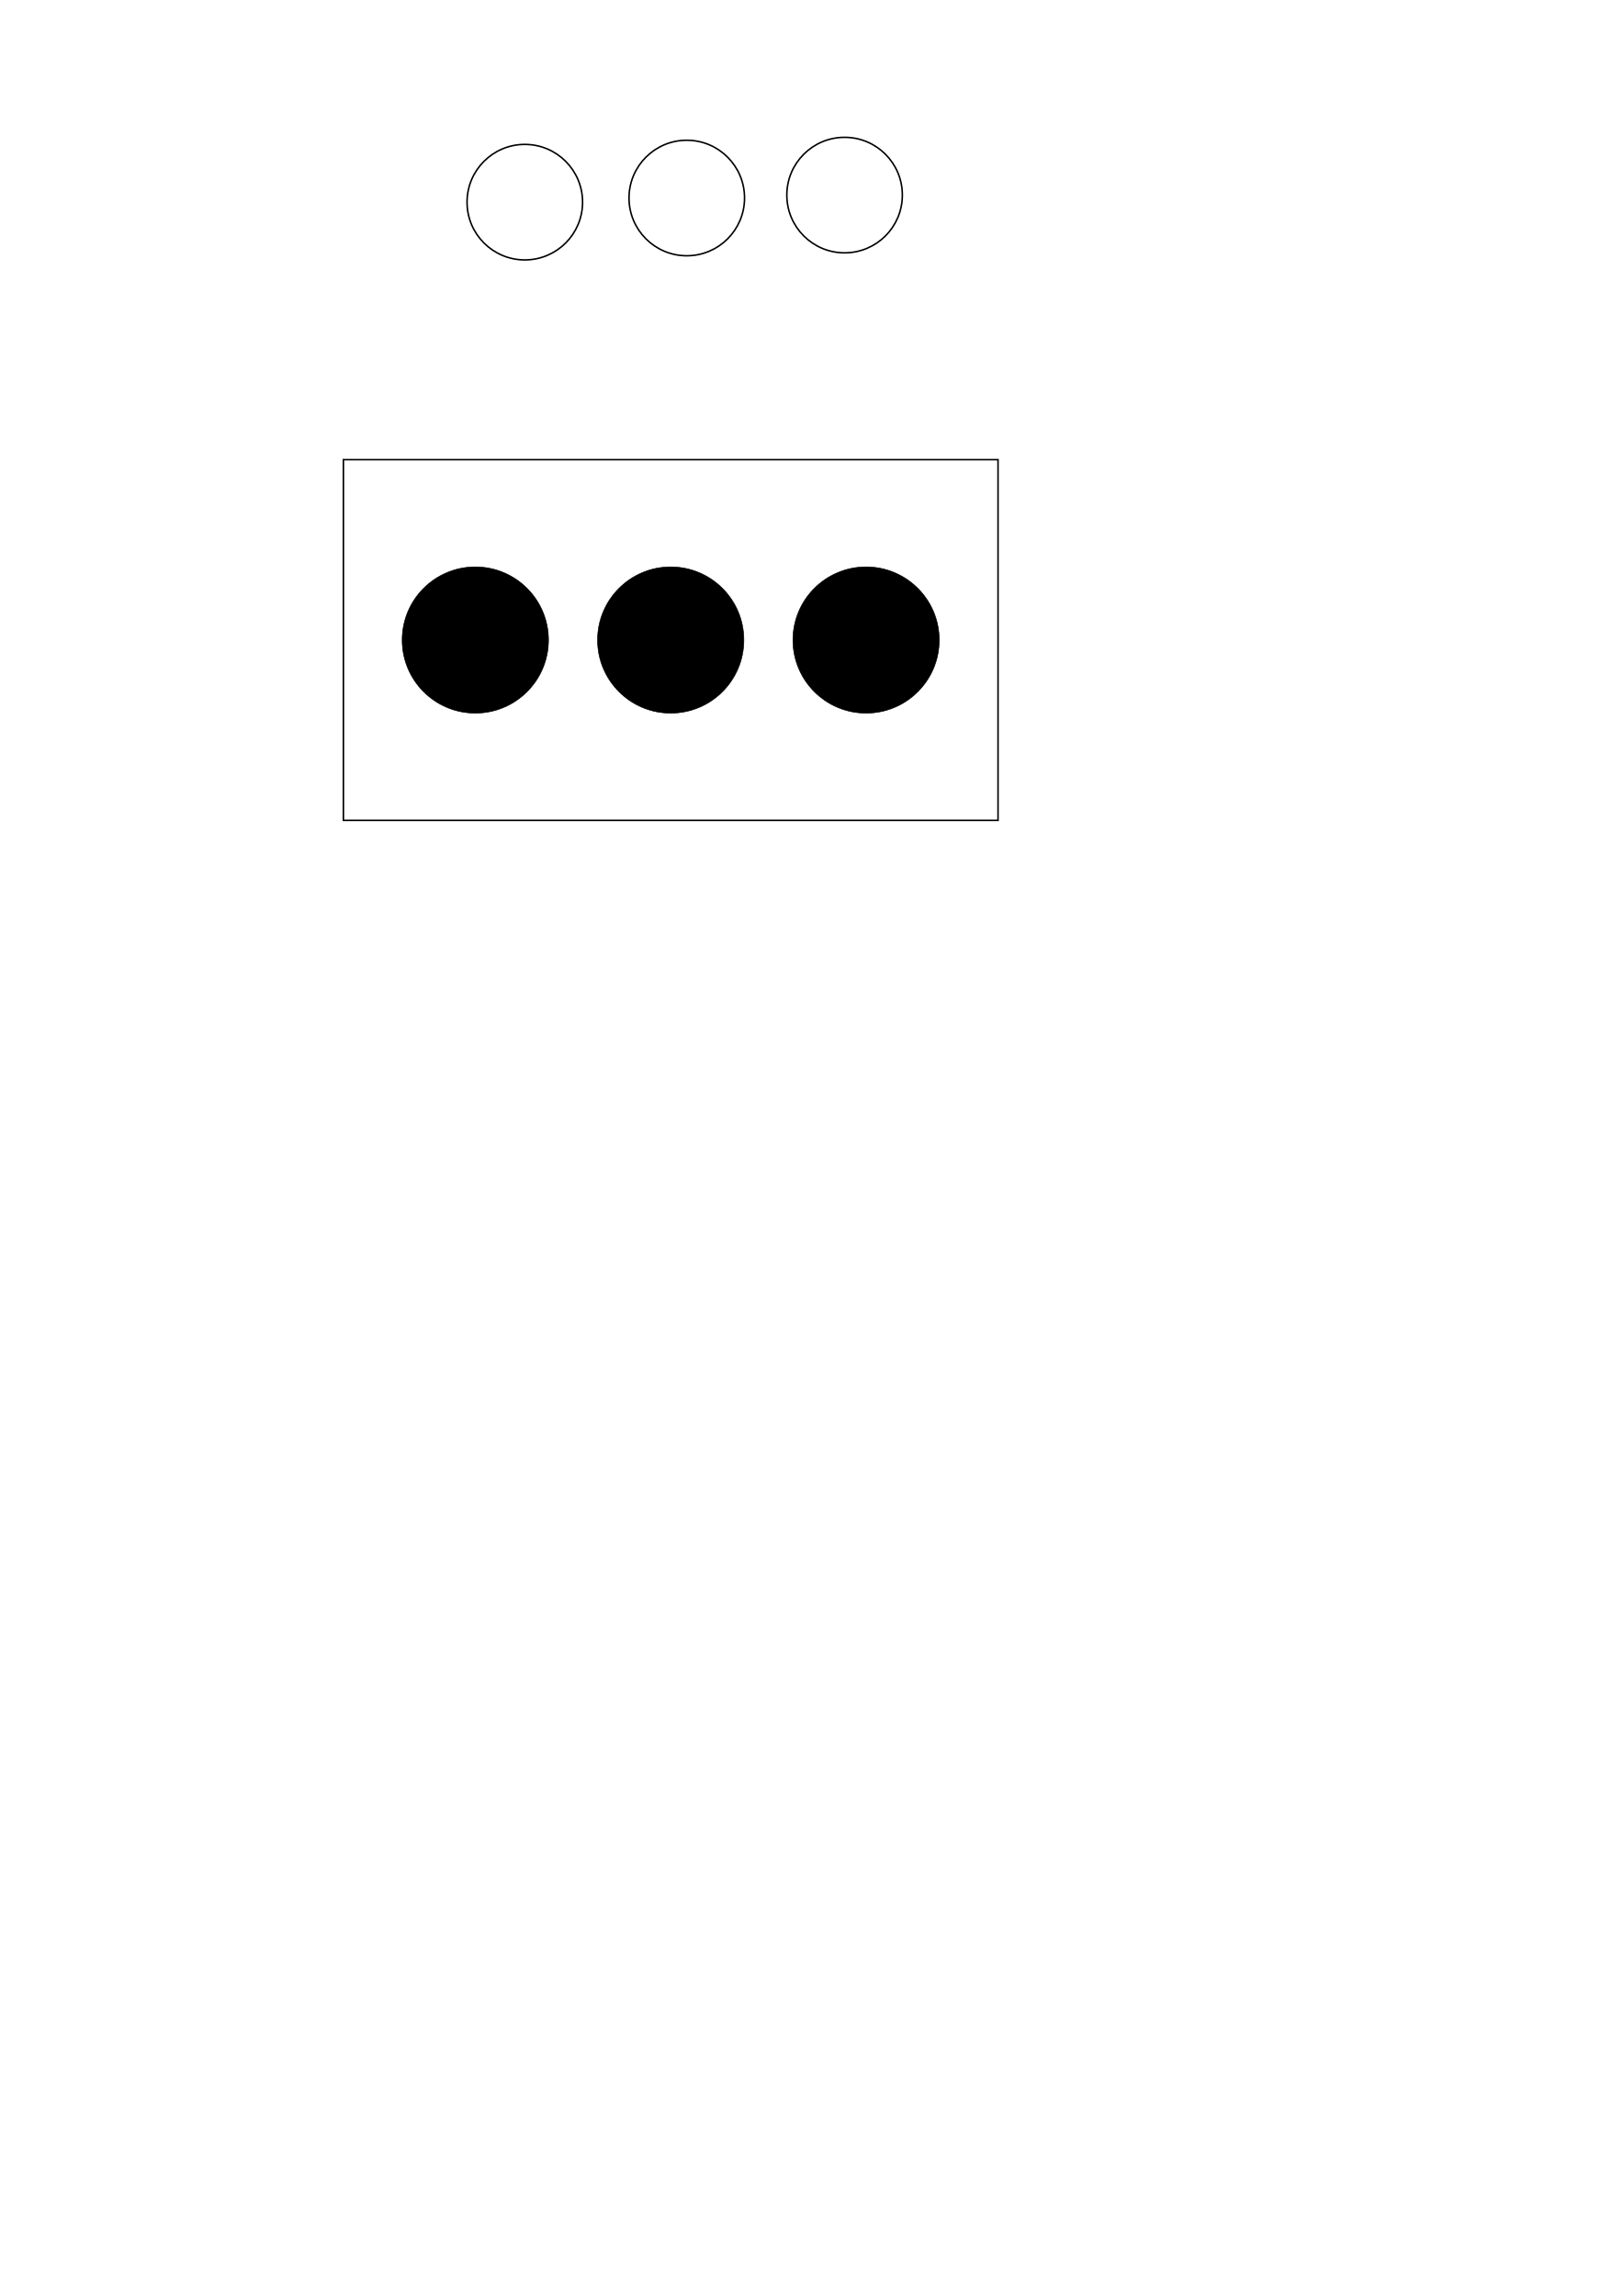
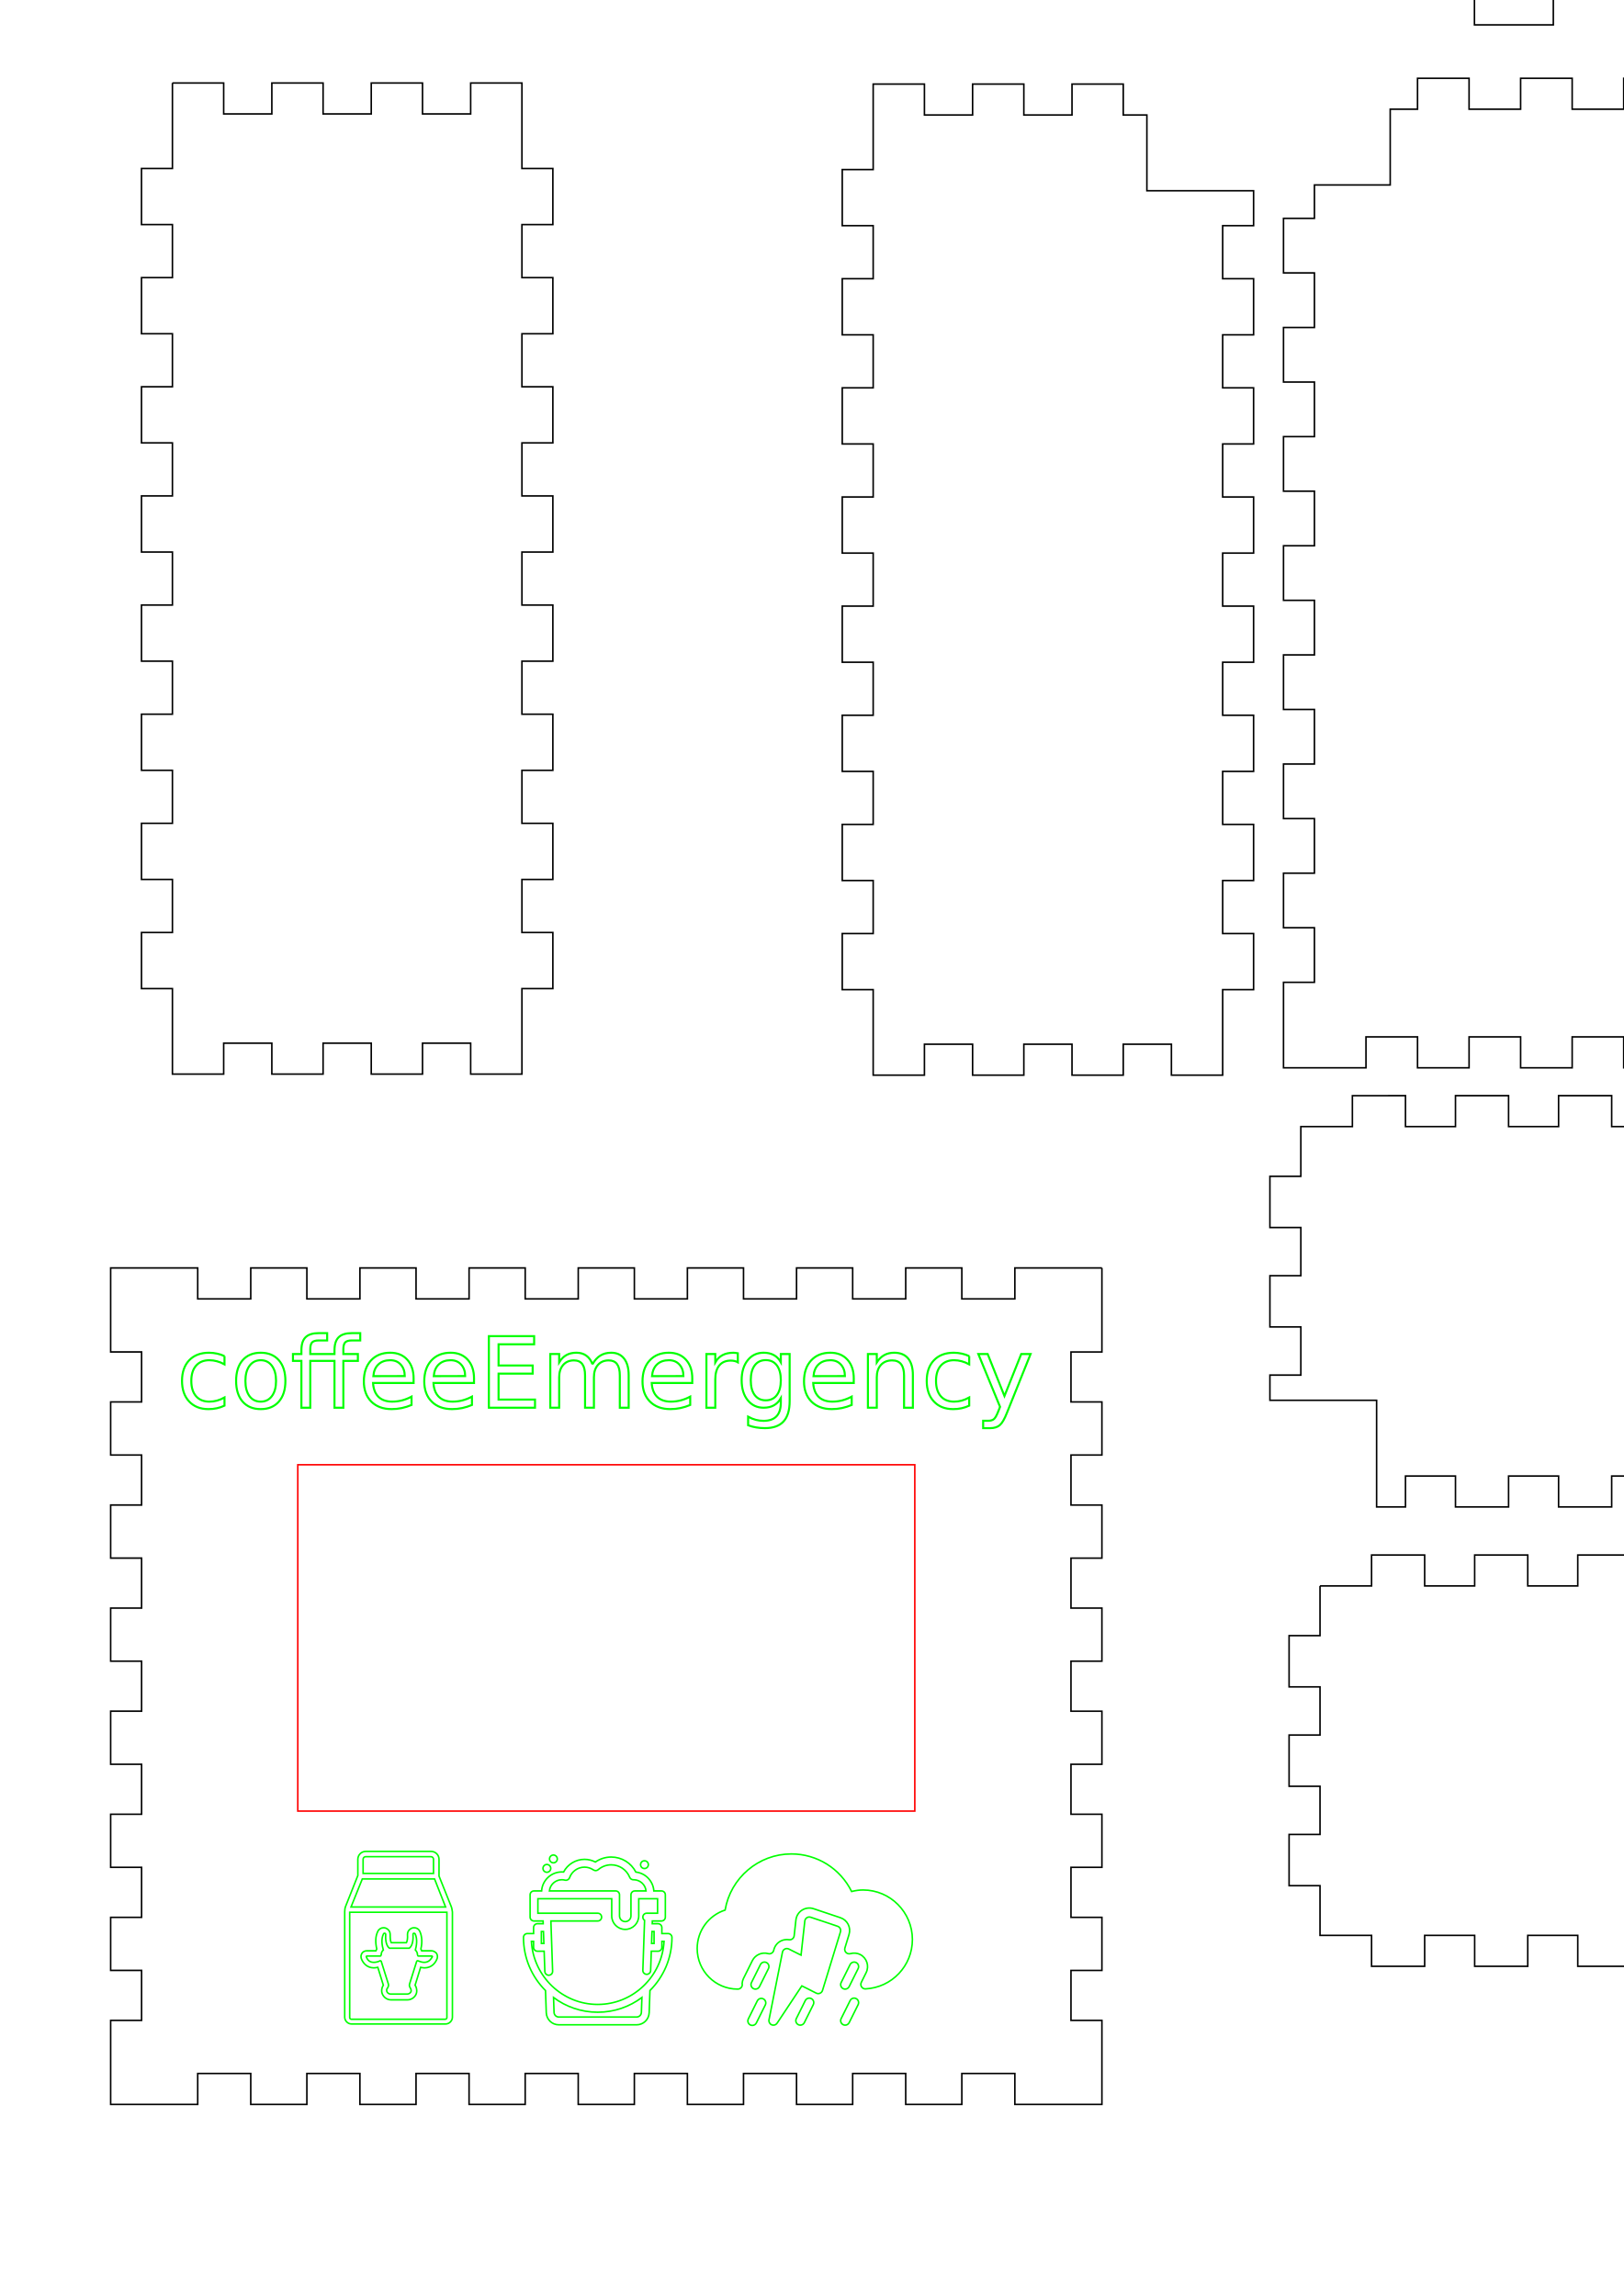
- <svg xmlns="http://www.w3.org/2000/svg" width="210mm" height="297mm" viewBox="0 0 210 297" version="1.1" id="svg8">
+ <svg xmlns="http://www.w3.org/2000/svg" id="svg8" version="1.1" viewBox="0 0 210 297" height="297mm" width="210mm">
  <defs id="defs2" />
-   <g id="layer1">
-     <circle style="fill:none;fill-opacity:1;stroke:#000000;stroke-width:0.2;stroke-miterlimit:4;stroke-dasharray:none;stroke-opacity:1" id="path815" cx="67.876" cy="26.151" r="7.471" />
-     <circle style="fill:none;fill-opacity:1;stroke:#000000;stroke-width:0.2;stroke-miterlimit:4;stroke-dasharray:none;stroke-opacity:1" id="path815-3" cx="88.824" cy="25.613" r="7.471" />
-     <circle style="fill:none;fill-opacity:1;stroke:#000000;stroke-width:0.2;stroke-miterlimit:4;stroke-dasharray:none;stroke-opacity:1" id="path815-6" cx="109.235" cy="25.235" r="7.471" />
-     <g id="g881" transform="translate(-0.4330444,0.3522949)">
-       <circle r="9.463" cy="82.438" cx="61.909" id="path815-7" style="fill:#000000;fill-opacity:1;stroke:#000000;stroke-width:0.074;stroke-miterlimit:4;stroke-dasharray:none;stroke-opacity:1" />
-       <circle r="9.463" cy="82.438" cx="87.179" id="path815-7-5" style="fill:#000000;fill-opacity:1;stroke:#000000;stroke-width:0.074;stroke-miterlimit:4;stroke-dasharray:none;stroke-opacity:1" />
-       <circle r="9.463" cy="82.438" cx="112.448" id="path815-7-3" style="fill:#000000;fill-opacity:1;stroke:#000000;stroke-width:0.074;stroke-miterlimit:4;stroke-dasharray:none;stroke-opacity:1" />
+   <g id="layer1" style="display:inline">
+     <g transform="translate(-150.7479,248.2665)" id="g887">
+       <circle style="fill:none;fill-opacity:1;stroke:#000000;stroke-width:0.2;stroke-miterlimit:4;stroke-dasharray:none;stroke-opacity:1" id="path815" cx="61.476" cy="25.613" r="7.471" />
+       <circle style="fill:none;fill-opacity:1;stroke:#000000;stroke-width:0.2;stroke-miterlimit:4;stroke-dasharray:none;stroke-opacity:1" id="path815-3" cx="86.746" cy="25.613" r="7.471" />
+       <circle style="fill:none;fill-opacity:1;stroke:#000000;stroke-width:0.2;stroke-miterlimit:4;stroke-dasharray:none;stroke-opacity:1" id="path815-6" cx="112.015" cy="25.613" r="7.471" />
    </g>
-     <rect style="fill:none;fill-opacity:1;stroke:#000000;stroke-width:0.2;stroke-miterlimit:4;stroke-dasharray:none;stroke-opacity:1" id="rect876" width="84.667" height="46.663" x="44.412" y="59.459" />
+     <g transform="translate(-153.9643,151.9011)" id="g881">
+       <g id="g882">
+         <circle r="9.463" cy="82.438" cx="61.909" id="path815-7" style="fill:#000000;fill-opacity:1;stroke:#000000;stroke-width:0.074;stroke-miterlimit:4;stroke-dasharray:none;stroke-opacity:1" />
+         <circle r="9.463" cy="82.438" cx="87.179" id="path815-7-5" style="fill:#000000;fill-opacity:1;stroke:#000000;stroke-width:0.074;stroke-miterlimit:4;stroke-dasharray:none;stroke-opacity:1" />
+         <circle r="9.463" cy="82.438" cx="112.448" id="path815-7-3" style="fill:#000000;fill-opacity:1;stroke:#000000;stroke-width:0.074;stroke-miterlimit:4;stroke-dasharray:none;stroke-opacity:1" />
+       </g>
+     </g>
+     <rect y="211.925" x="-106.686" height="44.8" width="79.8" id="rect876" style="fill:none;fill-opacity:1;stroke:#000000;stroke-width:0.2;stroke-miterlimit:4;stroke-dasharray:none;stroke-opacity:1" />
+     <rect y="191.587" x="-126.686" height="99.8" width="119.8" id="rect889" style="fill:none;fill-opacity:1;stroke:#000000;stroke-width:0.2;stroke-miterlimit:4;stroke-dasharray:none;stroke-opacity:1" />
+     <path id="path847" style="fill:none;stroke:#000000;stroke-width:0.2" d="m 190.697,-46.983 h 0.2 9.8 0.2 v 0.2 49.8 0.2 h -0.2 -9.8 -0.2 v -0.2 -6.943 h -4 V -11.269 h 4 v -6.943 h -4 v -7.343 h 4 v -6.943 h -4 v -7.343 h 4 v -6.943 -0.2" />
+     <path id="path849" style="fill:none;stroke:#000000;stroke-width:0.2" d="m 214.725,-49.668 h 0.2 9.8 0.2 v 0.2 49.8 0.2 h -0.2 -9.8 -0.2 v -0.2 -6.943 h -4 V -13.953 h 4 v -6.943 h -4 v -7.343 h 4 v -6.943 h -4 v -7.343 h 4 v -6.943 -0.2" />
+     <g transform="translate(59.1922,-290.9224)" id="g899">
+       <g id="g906" transform="translate(13.60714,237.369)">
+         <g id="g1310">
+           <path transform="translate(1,1)" d="m 0,0 h 0.2 4 99.8 4 0.2 v 7.343 h -4 v 6.943 h 4 v 7.343 h -4 v 6.943 h 4 v 7.343 h -4 v 6.943 h 4 V 50.2 H 108 104 4.2 0.2 0 V 42.857 H 4 V 35.914 H 0 V 28.571 H 4 V 21.629 H 0 V 14.286 H 4 V 7.343 H 0 V 0" style="fill:none;stroke:#000000;stroke-width:0.2" id="path845" />
+           <g style="stroke:#ff0000;stroke-width:0.2;stroke-miterlimit:4;stroke-dasharray:none;stroke-opacity:1" id="g887-3" transform="translate(-31.64553,0.4869)">
+             <circle r="7.471" cy="25.613" cx="61.476" id="path815-67" style="fill:none;fill-opacity:1;stroke:#ff0000;stroke-width:0.2;stroke-miterlimit:4;stroke-dasharray:none;stroke-opacity:1" />
+             <circle r="7.471" cy="25.613" cx="86.746" id="path815-3-5" style="fill:none;fill-opacity:1;stroke:#ff0000;stroke-width:0.2;stroke-miterlimit:4;stroke-dasharray:none;stroke-opacity:1" />
+             <circle r="7.471" cy="25.613" cx="112.015" id="path815-6-3" style="fill:none;fill-opacity:1;stroke:#ff0000;stroke-width:0.2;stroke-miterlimit:4;stroke-dasharray:none;stroke-opacity:1" />
+           </g>
+         </g>
+       </g>
+     </g>
+   </g>
+   <g transform="rotate(90,-7.104532,160.4469)" id="g1064" />
+   <path style="fill:none;stroke:#000000;stroke-width:0.756;stroke-miterlimit:4;stroke-dasharray:none" d="M 426.828 41.102 L 426.828 41.859 L 426.828 56.977 L 426.828 82.9 L 411.711 82.9 L 411.711 110.334 L 426.828 110.334 L 426.828 136.258 L 411.711 136.258 L 411.711 163.693 L 426.828 163.693 L 426.828 189.615 L 411.711 189.615 L 411.711 217.051 L 426.828 217.051 L 426.828 242.975 L 411.711 242.975 L 411.711 270.408 L 426.828 270.408 L 426.828 296.332 L 411.711 296.332 L 411.711 323.768 L 426.828 323.768 L 426.828 349.689 L 411.711 349.689 L 411.711 377.125 L 426.828 377.125 L 426.828 403.049 L 411.711 403.049 L 411.711 430.482 L 426.828 430.482 L 426.828 456.406 L 411.711 456.406 L 411.711 483.842 L 426.828 483.842 L 426.828 509.764 L 426.828 524.883 L 426.828 525.639 L 451.881 525.639 L 451.881 510.52 L 475.422 510.52 L 475.422 525.639 L 500.475 525.639 L 500.475 510.52 L 524.018 510.52 L 524.018 525.639 L 549.07 525.639 L 549.07 510.52 L 572.611 510.52 L 572.611 525.639 L 597.664 525.639 L 597.664 524.883 L 597.664 509.764 L 597.664 483.842 L 612.781 483.842 L 612.781 456.406 L 597.664 456.406 L 597.664 430.482 L 612.781 430.482 L 612.781 403.049 L 597.664 403.049 L 597.664 377.125 L 612.781 377.125 L 612.781 349.689 L 597.664 349.689 L 597.664 323.768 L 612.781 323.768 L 612.781 296.332 L 597.664 296.332 L 597.664 270.408 L 612.781 270.408 L 612.781 242.975 L 597.664 242.975 L 597.664 217.051 L 612.781 217.051 L 612.781 189.615 L 597.664 189.615 L 597.664 163.693 L 612.781 163.693 L 612.781 136.258 L 597.664 136.258 L 597.664 110.334 L 612.781 110.334 L 612.781 93.26 L 560.623 93.26 L 560.623 56.221 L 549.07 56.221 L 549.07 41.102 L 524.018 41.102 L 524.018 56.221 L 500.475 56.221 L 500.475 41.102 L 475.422 41.102 L 475.422 56.221 L 451.881 56.221 L 451.881 41.102 L 426.828 41.102 z " transform="scale(0.2645833)" id="path1007" />
+   <path d="m 22.3,10.737 h 6.629 v 4 h 6.229 v -4 h 6.629 v 4 h 6.229 v -4 h 6.629 v 4 h 6.229 v -4 h 6.629 v 0.2 4 6.859 h 4 v 7.259 h -4 v 6.859 h 4 v 7.259 h -4 v 6.859 h 4 v 7.259 h -4 v 6.859 h 4 v 7.259 h -4 v 6.859 h 4 v 7.259 h -4 v 6.859 h 4 v 7.259 h -4 v 6.859 h 4 v 7.259 h -4 v 6.859 h 4 v 7.259 h -4 v 6.859 4 0.2 h -6.629 v -4 h -6.229 v 4 h -6.629 v -4 h -6.229 v 4 h -6.629 v -4 h -6.229 v 4 h -6.629 v -0.2 -4 -6.859 h -4 v -7.259 h 4 V 113.761 h -4 v -7.259 h 4 v -6.859 h -4 v -7.259 h 4 v -6.859 h -4 v -7.259 h 4 v -6.859 h -4 v -7.259 h 4 v -6.859 h -4 v -7.259 h 4 v -6.859 h -4 v -7.259 h 4 v -6.859 h -4 v -7.259 h 4 v -6.859 -4 -0.2" style="fill:none;stroke:#000000;stroke-width:0.2;stroke-miterlimit:4;stroke-dasharray:none" id="path1009" />
+   <path d="m 170.723,205.149 h 0.2 6.467 v -4 h 6.867 v 4 h 6.467 v -4 h 6.867 v 4 h 6.467 v -4 h 6.867 v 4 h 6.467 v -4 h 6.867 v 4 h 6.467 v -4 h 6.867 v 4 h 6.467 v -4 h 6.867 v 4 h 6.467 v -4 h 6.867 v 4 h 6.467 0.2 v 0.2 6.229 h 4 v 6.629 h -4 v 6.229 h 4 v 6.629 h -4 v 6.229 h 4 v 6.629 h -4 v 6.229 0.2 h -0.2 -6.467 v 4 h -6.867 v -4 h -6.467 v 4 h -6.867 v -4 h -6.467 v 4 h -6.867 v -4 h -6.467 v 4 h -6.867 v -4 h -6.467 v 4 h -6.867 v -4 h -6.467 v 4 h -6.867 v -4 h -6.467 v 4 h -6.867 v -4 h -6.467 -0.2 v -0.2 -6.229 h -4 v -6.629 h 4 v -6.229 h -4 v -6.629 h 4 v -6.229 h -4 v -6.629 h 4 v -6.229 -0.2" style="fill:none;stroke:#000000;stroke-width:0.2" id="path1011" />
+   <path style="fill:none;stroke:#000000;stroke-width:0.2" d="m 174.91,141.73 v 4 h -6.467 -0.2 v 0.2 6.229 h -4 v 6.629 h 4 v 6.229 h -4 v 6.629 h 4 v 6.229 h -4 v 3.257 h 13.8 v 13.8 h 3.733 v -4 h 6.467 v 4 h 6.867 v -4 h 6.467 v 4 h 6.867 v -4 h 6.466 v 4 h 6.867 v -4 h 6.467 v 4 h 6.867 v -4 h 6.466 v 4 h 6.867 v -4 h 6.467 v 4 h 6.867 v -4 h 6.467 0.2 v -0.2 -6.229 h 4 v -6.629 h -4 v -6.229 h 4 v -6.629 h -4 v -6.229 h 4 v -6.629 h -4 v -6.229 -0.2 h -0.2 -6.467 v -4 h -6.867 v 4 h -6.467 v -4 h -6.867 v 4 h -6.466 v -4 h -6.867 v 4 h -6.467 v -4 h -6.867 v 4 h -6.466 v -4 h -6.867 v 4 h -6.467 v -4 h -6.867 v 4 h -6.467 v -4 z" id="path1013" />
+   <path style="fill:none;stroke:#000000;stroke-width:0.756" d="M 692.918 38.271 L 692.918 53.389 L 679.564 53.389 L 679.564 90.43 L 642.523 90.43 L 642.523 106.748 L 627.406 106.748 L 627.406 133.426 L 642.523 133.426 L 642.523 160.105 L 627.406 160.105 L 627.406 186.785 L 642.523 186.785 L 642.523 213.463 L 627.406 213.463 L 627.406 240.143 L 642.523 240.143 L 642.523 266.822 L 627.406 266.822 L 627.406 293.5 L 642.523 293.5 L 642.523 320.18 L 627.406 320.18 L 627.406 346.859 L 642.523 346.859 L 642.523 373.537 L 627.406 373.537 L 627.406 400.217 L 642.523 400.217 L 642.523 426.896 L 627.406 426.896 L 627.406 453.574 L 642.523 453.574 L 642.523 480.254 L 627.406 480.254 L 627.406 506.934 L 627.406 522.051 L 642.523 522.051 L 667.721 522.051 L 667.721 506.934 L 692.918 506.934 L 692.918 522.051 L 718.115 522.051 L 718.115 506.934 L 743.312 506.934 L 743.312 522.051 L 768.508 522.051 L 768.508 506.934 L 793.705 506.934 L 793.705 522.051 L 818.902 522.051 L 818.902 506.934 L 844.1 506.934 L 844.1 522.051 L 869.297 522.051 L 869.297 506.934 L 894.492 506.934 L 894.492 522.051 L 919.689 522.051 L 919.689 506.934 L 944.887 506.934 L 944.887 522.051 L 970.084 522.051 L 970.084 506.934 L 995.279 506.934 L 995.279 522.051 L 1020.477 522.051 L 1035.596 522.051 L 1035.596 506.934 L 1035.596 480.254 L 1020.477 480.254 L 1020.477 453.574 L 1035.596 453.574 L 1035.596 426.896 L 1020.477 426.896 L 1020.477 400.217 L 1035.596 400.217 L 1035.596 373.537 L 1020.477 373.537 L 1020.477 346.859 L 1035.596 346.859 L 1035.596 320.18 L 1020.477 320.18 L 1020.477 293.5 L 1035.596 293.5 L 1035.596 266.822 L 1020.477 266.822 L 1020.477 240.143 L 1035.596 240.143 L 1035.596 213.463 L 1020.477 213.463 L 1020.477 186.785 L 1035.596 186.785 L 1035.596 160.105 L 1020.477 160.105 L 1020.477 133.426 L 1035.596 133.426 L 1035.596 106.748 L 1020.477 106.748 L 1020.477 80.068 L 1035.596 80.068 L 1035.596 53.389 L 1035.596 38.271 L 1020.477 38.271 L 995.279 38.271 L 995.279 53.389 L 970.084 53.389 L 970.084 38.271 L 944.887 38.271 L 944.887 53.389 L 919.689 53.389 L 919.689 38.271 L 894.492 38.271 L 894.492 53.389 L 869.297 53.389 L 869.297 38.271 L 844.1 38.271 L 844.1 53.389 L 818.902 53.389 L 818.902 38.271 L 793.705 38.271 L 793.705 53.389 L 768.508 53.389 L 768.508 38.271 L 743.312 38.271 L 743.312 53.389 L 718.115 53.389 L 718.115 38.271 L 692.918 38.271 z " transform="scale(0.2645833)" id="path1099" />
+   <g id="g1303" transform="translate(-9.827381,-4.535714)">
+     <rect transform="translate(153.3424,167.5514)" y="26.458" x="-105" height="44.8" width="79.8" id="rect876-5" style="fill:none;fill-opacity:1;stroke:#ff0000;stroke-width:0.2;stroke-miterlimit:4;stroke-dasharray:none;stroke-opacity:1" />
+     <path d="m 0,0 h 4 6.867 v 4 h 6.467 V 0 H 24.2 v 4 h 6.467 V 0 h 6.867 V 4 H 44 V 0 h 6.867 v 4 h 6.467 V 0 H 64.2 v 4 h 6.467 V 0 h 6.867 V 4 H 84 V 0 h 6.867 v 4 h 6.467 V 0 H 104.2 h 4 v 4 7.259 h -4 v 6.859 h 4 v 7.259 h -4 v 6.859 h 4 v 7.259 h -4 v 6.859 h 4 v 7.259 h -4 v 6.859 h 4 v 7.259 h -4 v 6.859 h 4 v 7.259 h -4 v 6.859 h 4 v 7.259 h -4 v 6.859 h 4 v 7.259 h -4 v 6.859 h 4 v 7.259 4 h -4 -6.867 v -4 h -6.467 v 4 H 84 v -4 h -6.467 v 4 h -6.867 v -4 H 64.2 v 4 h -6.867 v -4 h -6.467 v 4 H 44 v -4 h -6.467 v 4 h -6.867 v -4 H 24.2 v 4 h -6.867 v -4 h -6.467 v 4 H 4 0 v -4 -7.259 h 4 v -6.859 H 0 v -7.259 H 4 V 95.965 H 0 V 88.706 H 4 V 81.847 H 0 V 74.588 H 4 V 67.729 H 0 V 60.471 H 4 V 53.612 H 0 V 46.353 H 4 V 39.494 H 0 V 32.235 H 4 V 25.376 H 0 V 18.118 H 4 V 11.259 H 0 V 4 0" style="fill:none;stroke:#000000;stroke-width:0.2" transform="rotate(90,-8.104534,160.4469)" id="path1003" />
+     <g id="text1190" style="font-style:normal;font-weight:normal;font-size:10.583px;line-height:1.25;font-family:sans-serif;letter-spacing:0px;word-spacing:0px;fill:none;fill-opacity:1;stroke:#00ff00;stroke-width:0.265;stroke-opacity:1" aria-label="coffeeEmergency">
+       <path id="path1238" style="font-style:normal;font-variant:normal;font-weight:normal;font-stretch:normal;font-size:12.7px;font-family:sans-serif;-inkscape-font-specification:sans-serif;fill:none;stroke:#00ff00;stroke-width:0.265;stroke-opacity:1" d="m 38.862,179.952 v 1.067 q -0.484,-0.267 -0.974,-0.397 -0.484,-0.136 -0.98,-0.136 -1.11,0 -1.724,0.707 -0.614,0.701 -0.614,1.972 0,1.271 0.614,1.978 0.614,0.701 1.724,0.701 0.496,0 0.98,-0.13 0.49,-0.136 0.974,-0.403 v 1.054 q -0.477,0.223 -0.992,0.335 -0.508,0.112 -1.085,0.112 -1.569,0 -2.493,-0.986 -0.924,-0.986 -0.924,-2.66 0,-1.699 0.93,-2.673 0.936,-0.974 2.561,-0.974 0.527,0 1.029,0.112 0.502,0.105 0.974,0.322 z" />
+       <path id="path1240" style="font-style:normal;font-variant:normal;font-weight:normal;font-stretch:normal;font-size:12.7px;font-family:sans-serif;-inkscape-font-specification:sans-serif;fill:none;stroke:#00ff00;stroke-width:0.265;stroke-opacity:1" d="m 43.551,180.486 q -0.918,0 -1.451,0.719 -0.533,0.713 -0.533,1.96 0,1.246 0.527,1.966 0.533,0.713 1.457,0.713 0.912,0 1.445,-0.719 0.533,-0.719 0.533,-1.96 0,-1.234 -0.533,-1.953 -0.533,-0.726 -1.445,-0.726 z m 0,-0.967 q 1.488,0 2.338,0.967 0.85,0.967 0.85,2.679 0,1.705 -0.85,2.679 -0.85,0.967 -2.338,0.967 -1.494,0 -2.344,-0.967 -0.843,-0.974 -0.843,-2.679 0,-1.712 0.843,-2.679 0.85,-0.967 2.344,-0.967 z" />
+       <path id="path1242" style="font-style:normal;font-variant:normal;font-weight:normal;font-stretch:normal;font-size:12.7px;font-family:sans-serif;-inkscape-font-specification:sans-serif;fill:none;stroke:#00ff00;stroke-width:0.265;stroke-opacity:1" d="m 56.418,176.982 v 0.949 h -1.091 q -0.614,0 -0.856,0.248 -0.236,0.248 -0.236,0.893 v 0.614 h 1.879 v 0.887 H 54.235 v 6.059 h -1.147 v -6.059 h -3.132 v 6.059 h -1.147 v -6.059 h -1.091 v -0.887 h 1.091 v -0.484 q 0,-1.16 0.54,-1.687 0.54,-0.533 1.712,-0.533 h 1.079 v 0.949 h -1.091 q -0.614,0 -0.856,0.248 -0.236,0.248 -0.236,0.893 v 0.614 h 3.132 v -0.484 q 0,-1.16 0.54,-1.687 0.54,-0.533 1.712,-0.533 z" />
+       <path id="path1244" style="font-style:normal;font-variant:normal;font-weight:normal;font-stretch:normal;font-size:12.7px;font-family:sans-serif;-inkscape-font-specification:sans-serif;fill:none;stroke:#00ff00;stroke-width:0.265;stroke-opacity:1" d="m 63.32,182.873 v 0.558 h -5.246 q 0.074,1.178 0.707,1.798 0.639,0.614 1.774,0.614 0.657,0 1.271,-0.161 0.62,-0.161 1.228,-0.484 v 1.079 q -0.614,0.26 -1.259,0.397 -0.645,0.136 -1.308,0.136 -1.662,0 -2.635,-0.967 -0.967,-0.967 -0.967,-2.617 0,-1.705 0.918,-2.704 0.924,-1.005 2.487,-1.005 1.401,0 2.214,0.905 0.819,0.899 0.819,2.449 z m -1.141,-0.335 q -0.012,-0.936 -0.527,-1.494 -0.508,-0.558 -1.352,-0.558 -0.955,0 -1.532,0.54 -0.571,0.539 -0.657,1.519 z" />
+       <path id="path1246" style="font-style:normal;font-variant:normal;font-weight:normal;font-stretch:normal;font-size:12.7px;font-family:sans-serif;-inkscape-font-specification:sans-serif;fill:none;stroke:#00ff00;stroke-width:0.265;stroke-opacity:1" d="m 71.133,182.873 v 0.558 h -5.246 q 0.074,1.178 0.707,1.798 0.639,0.614 1.774,0.614 0.657,0 1.271,-0.161 0.62,-0.161 1.228,-0.484 v 1.079 q -0.614,0.26 -1.259,0.397 -0.645,0.136 -1.308,0.136 -1.662,0 -2.635,-0.967 -0.967,-0.967 -0.967,-2.617 0,-1.705 0.918,-2.704 0.924,-1.005 2.487,-1.005 1.401,0 2.214,0.905 0.819,0.899 0.819,2.449 z m -1.141,-0.335 q -0.012,-0.936 -0.527,-1.494 -0.508,-0.558 -1.352,-0.558 -0.955,0 -1.532,0.54 -0.571,0.539 -0.657,1.519 z" />
+       <path id="path1248" style="font-style:normal;font-variant:normal;font-weight:normal;font-stretch:normal;font-size:12.7px;font-family:sans-serif;-inkscape-font-specification:sans-serif;fill:none;stroke:#00ff00;stroke-width:0.265;stroke-opacity:1" d="m 73.056,177.373 h 5.854 v 1.054 h -4.601 v 2.741 h 4.409 v 1.054 h -4.409 v 3.355 h 4.713 v 1.054 h -5.966 z" />
+       <path id="path1250" style="font-style:normal;font-variant:normal;font-weight:normal;font-stretch:normal;font-size:12.7px;font-family:sans-serif;-inkscape-font-specification:sans-serif;fill:none;stroke:#00ff00;stroke-width:0.265;stroke-opacity:1" d="m 86.45,181.019 q 0.428,-0.769 1.023,-1.135 0.595,-0.366 1.401,-0.366 1.085,0 1.674,0.763 0.589,0.757 0.589,2.158 v 4.192 h -1.147 v -4.155 q 0,-0.998 -0.353,-1.482 -0.353,-0.484 -1.079,-0.484 -0.887,0 -1.401,0.589 -0.515,0.589 -0.515,1.606 v 3.925 h -1.147 v -4.155 q 0,-1.005 -0.353,-1.482 -0.353,-0.484 -1.091,-0.484 -0.874,0 -1.389,0.595 -0.515,0.589 -0.515,1.6 v 3.925 h -1.147 v -6.945 h 1.147 v 1.079 q 0.391,-0.639 0.936,-0.943 0.546,-0.304 1.296,-0.304 0.757,0 1.284,0.384 0.533,0.384 0.788,1.116 z" />
+       <path id="path1252" style="font-style:normal;font-variant:normal;font-weight:normal;font-stretch:normal;font-size:12.7px;font-family:sans-serif;-inkscape-font-specification:sans-serif;fill:none;stroke:#00ff00;stroke-width:0.265;stroke-opacity:1" d="m 99.361,182.873 v 0.558 h -5.246 q 0.074,1.178 0.707,1.798 0.639,0.614 1.774,0.614 0.657,0 1.271,-0.161 0.62,-0.161 1.228,-0.484 v 1.079 q -0.614,0.26 -1.259,0.397 -0.645,0.136 -1.308,0.136 -1.662,0 -2.635,-0.967 -0.967,-0.967 -0.967,-2.617 0,-1.705 0.918,-2.704 0.924,-1.005 2.487,-1.005 1.401,0 2.214,0.905 0.819,0.899 0.819,2.449 z m -1.141,-0.335 q -0.012,-0.936 -0.527,-1.494 -0.508,-0.558 -1.352,-0.558 -0.955,0 -1.532,0.54 -0.571,0.539 -0.657,1.519 z" />
+       <path id="path1254" style="font-style:normal;font-variant:normal;font-weight:normal;font-stretch:normal;font-size:12.7px;font-family:sans-serif;-inkscape-font-specification:sans-serif;fill:none;stroke:#00ff00;stroke-width:0.265;stroke-opacity:1" d="m 105.258,180.752 q -0.192,-0.112 -0.422,-0.161 -0.223,-0.056 -0.496,-0.056 -0.967,0 -1.488,0.633 -0.515,0.626 -0.515,1.805 v 3.659 h -1.147 v -6.945 h 1.147 v 1.079 q 0.36,-0.633 0.936,-0.936 0.577,-0.31 1.401,-0.31 0.118,0 0.26,0.019 0.143,0.012 0.316,0.043 z" />
+       <path id="path1256" style="font-style:normal;font-variant:normal;font-weight:normal;font-stretch:normal;font-size:12.7px;font-family:sans-serif;-inkscape-font-specification:sans-serif;fill:none;stroke:#00ff00;stroke-width:0.265;stroke-opacity:1" d="m 110.815,183.078 q 0,-1.24 -0.515,-1.922 -0.508,-0.682 -1.432,-0.682 -0.918,0 -1.432,0.682 -0.508,0.682 -0.508,1.922 0,1.234 0.508,1.916 0.515,0.682 1.432,0.682 0.924,0 1.432,-0.682 0.515,-0.682 0.515,-1.916 z m 1.141,2.691 q 0,1.774 -0.788,2.635 -0.788,0.868 -2.412,0.868 -0.602,0 -1.135,-0.093 -0.533,-0.087 -1.036,-0.273 v -1.11 q 0.502,0.273 0.992,0.403 0.49,0.13 0.998,0.13 1.122,0 1.681,-0.589 0.558,-0.583 0.558,-1.767 v -0.564 q -0.353,0.614 -0.905,0.918 -0.552,0.304 -1.321,0.304 -1.277,0 -2.059,-0.974 -0.781,-0.974 -0.781,-2.58 0,-1.612 0.781,-2.586 0.781,-0.974 2.059,-0.974 0.769,0 1.321,0.304 0.552,0.304 0.905,0.918 v -1.054 h 1.141 z" />
+       <path id="path1258" style="font-style:normal;font-variant:normal;font-weight:normal;font-stretch:normal;font-size:12.7px;font-family:sans-serif;-inkscape-font-specification:sans-serif;fill:none;stroke:#00ff00;stroke-width:0.265;stroke-opacity:1" d="m 120.247,182.873 v 0.558 h -5.246 q 0.074,1.178 0.707,1.798 0.639,0.614 1.774,0.614 0.657,0 1.271,-0.161 0.62,-0.161 1.228,-0.484 v 1.079 q -0.614,0.26 -1.259,0.397 -0.645,0.136 -1.308,0.136 -1.662,0 -2.635,-0.967 -0.967,-0.967 -0.967,-2.617 0,-1.705 0.918,-2.704 0.924,-1.005 2.487,-1.005 1.401,0 2.214,0.905 0.819,0.899 0.819,2.449 z m -1.141,-0.335 q -0.012,-0.936 -0.527,-1.494 -0.508,-0.558 -1.352,-0.558 -0.955,0 -1.532,0.54 -0.571,0.539 -0.657,1.519 z" />
+       <path id="path1260" style="font-style:normal;font-variant:normal;font-weight:normal;font-stretch:normal;font-size:12.7px;font-family:sans-serif;-inkscape-font-specification:sans-serif;fill:none;stroke:#00ff00;stroke-width:0.265;stroke-opacity:1" d="m 127.893,182.439 v 4.192 h -1.141 v -4.155 q 0,-0.986 -0.384,-1.476 -0.384,-0.49 -1.153,-0.49 -0.924,0 -1.457,0.589 -0.533,0.589 -0.533,1.606 v 3.925 h -1.147 v -6.945 h 1.147 v 1.079 q 0.409,-0.626 0.961,-0.936 0.558,-0.31 1.284,-0.31 1.197,0 1.811,0.744 0.614,0.738 0.614,2.177 z" />
+       <path id="path1262" style="font-style:normal;font-variant:normal;font-weight:normal;font-stretch:normal;font-size:12.7px;font-family:sans-serif;-inkscape-font-specification:sans-serif;fill:none;stroke:#00ff00;stroke-width:0.265;stroke-opacity:1" d="m 135.179,179.952 v 1.067 q -0.484,-0.267 -0.974,-0.397 -0.484,-0.136 -0.98,-0.136 -1.11,0 -1.724,0.707 -0.614,0.701 -0.614,1.972 0,1.271 0.614,1.978 0.614,0.701 1.724,0.701 0.496,0 0.98,-0.13 0.49,-0.136 0.974,-0.403 v 1.054 q -0.477,0.223 -0.992,0.335 -0.508,0.112 -1.085,0.112 -1.569,0 -2.493,-0.986 -0.924,-0.986 -0.924,-2.66 0,-1.699 0.93,-2.673 0.936,-0.974 2.561,-0.974 0.527,0 1.029,0.112 0.502,0.105 0.974,0.322 z" />
+       <path id="path1264" style="font-style:normal;font-variant:normal;font-weight:normal;font-stretch:normal;font-size:12.7px;font-family:sans-serif;-inkscape-font-specification:sans-serif;fill:none;stroke:#00ff00;stroke-width:0.265;stroke-opacity:1" d="m 140.066,187.276 q -0.484,1.24 -0.943,1.619 -0.459,0.378 -1.228,0.378 h -0.912 v -0.955 h 0.67 q 0.471,0 0.732,-0.223 0.26,-0.223 0.577,-1.054 l 0.205,-0.521 -2.809,-6.834 h 1.209 l 2.17,5.432 2.17,-5.432 h 1.209 z" />
+     </g>
+     <g style="fill:none;stroke:#00ff00;stroke-width:0.794;stroke-miterlimit:4;stroke-dasharray:none;stroke-opacity:1" transform="matrix(0.2518987,0,0,0.2519194,74.53807,242.8785)" id="g12">
+       <g style="fill:none;stroke:#00ff00;stroke-width:0.794;stroke-miterlimit:4;stroke-dasharray:none;stroke-opacity:1" id="g10">
+         <path style="fill:none;stroke:#00ff00;stroke-width:0.794;stroke-miterlimit:4;stroke-dasharray:none;stroke-opacity:1" d="m 86.117,46.734 h -3.185 v -3.069 c 0,-1.104 -0.896,-2 -2,-2 h -2.936 l 0.048,-1.381 h 4.675 c 1.104,0 2,-0.896 2,-2 v -11.44 c 0,-1.104 -0.896,-2 -2,-2 H 78.817 C 78.484,19.8 74.563,15.72 69.584,15.159 67.143,10.431 62.303,7.443 56.92,7.443 c -2.907,0 -5.742,0.899 -8.123,2.556 -1.721,-0.896 -3.626,-1.365 -5.587,-1.365 -4.538,0 -8.667,2.553 -10.74,6.499 -0.293,-0.026 -0.586,-0.039 -0.88,-0.039 -5.522,0 -10.047,4.315 -10.404,9.75 H 17.28 c -1.104,0 -2,0.896 -2,2 v 11.44 c 0,1.104 0.896,2 2,2 h 4.675 l 0.048,1.381 h -2.936 c -1.104,0 -2,0.896 -2,2 v 3.069 h -3.185 c -1.104,0 -2,0.896 -2,2 0,10.65 4.33,20.299 11.307,27.261 l 0.394,11.361 c 0.121,3.497 2.957,6.237 6.457,6.237 h 39.92 c 3.5,0 6.336,-2.74 6.457,-6.237 l 0.394,-11.361 c 6.977,-6.963 11.307,-16.61 11.307,-27.261 -10e-4,-1.104 -0.896,-2 -2.001,-2 z m -7.184,5.07 h -1.285 l 0.212,-6.139 h 1.073 z M 31.59,19.094 c 0.517,0 1.036,0.068 1.588,0.208 1.001,0.255 2.028,-0.294 2.376,-1.266 1.154,-3.231 4.231,-5.402 7.656,-5.402 1.647,0 3.237,0.494 4.599,1.429 0.745,0.514 1.746,0.46 2.436,-0.132 1.865,-1.604 4.236,-2.487 6.676,-2.487 4.188,0 7.92,2.518 9.508,6.415 0.308,0.753 1.039,1.245 1.853,1.245 0.049,0 0.127,-0.004 0.195,-0.01 3.288,0.033 5.994,2.544 6.337,5.75 h -5.75 c -1.104,0 -2,0.896 -2,2 v 10.813 c 0,1.62 -1.317,2.938 -2.938,2.938 -1.621,0 -2.938,-1.317 -2.938,-2.938 V 26.854 c 0,-0.003 10e-4,-0.007 10e-4,-0.01 0,-1.104 -0.896,-2 -2,-2 h -10e-4 -34 c 0.344,-3.228 3.084,-5.75 6.402,-5.75 z M 21.067,45.665 h 1.073 l 0.212,6.139 h -1.285 z m 51.352,41.553 c -0.046,1.332 -1.126,2.376 -2.459,2.376 H 30.04 c -1.333,0 -2.413,-1.044 -2.459,-2.376 l -0.265,-7.65 c 6.343,4.747 14.192,7.561 22.684,7.561 8.492,0 16.341,-2.813 22.684,-7.561 z M 50,83.128 c -18.146,0 -33.023,-14.356 -34.055,-32.394 h 1.122 v 3.069 c 0,1.104 0.896,2 2,2 h 3.424 l 0.359,10.398 c 0.038,1.08 0.925,1.931 1.998,1.931 0.023,0 0.047,0 0.07,-0.001 1.104,-0.038 1.968,-0.964 1.93,-2.068 L 25.957,40.284 H 50 c 1.104,0 2,-0.896 2,-2 0,-1.104 -0.896,-2 -2,-2 H 19.28 v -7.44 h 3.97 33.938 v 8.813 c 0,3.825 3.112,6.938 6.938,6.938 3.826,0 6.938,-3.112 6.938,-6.938 v -8.813 h 5.688 3.97 v 7.44 h -5.554 c -1.104,0 -2,0.896 -2,2 0,0.692 0.353,1.303 0.888,1.661 l -0.887,25.653 c -0.038,1.104 0.826,2.03 1.93,2.068 0.023,0.001 0.047,0.001 0.07,0.001 1.072,0 1.96,-0.851 1.998,-1.931 l 0.344,-9.934 h 3.424 c 1.104,0 2,-0.896 2,-2 v -3.069 h 1.128 C 83.029,68.771 68.146,83.128 50,83.128 Z" id="path2" />
+         <path style="fill:none;stroke:#00ff00;stroke-width:0.794;stroke-miterlimit:4;stroke-dasharray:none;stroke-opacity:1" d="m 26.479,10.26 c 0.25,0.1 0.5,0.15 0.771,0.15 0.53,0 1.03,-0.21 1.41,-0.591 C 28.85,9.63 29,9.41 29.1,9.17 c 0.101,-0.24 0.15,-0.5 0.15,-0.76 0,-0.13 -0.01,-0.271 -0.04,-0.391 -0.03,-0.13 -0.061,-0.26 -0.11,-0.38 -0.049,-0.12 -0.12,-0.24 -0.189,-0.34 -0.07,-0.11 -0.16,-0.22 -0.25,-0.31 -0.46,-0.46 -1.15,-0.681 -1.801,-0.551 -0.13,0.03 -0.26,0.07 -0.38,0.12 -0.12,0.05 -0.23,0.112 -0.34,0.182 -0.109,0.079 -0.21,0.159 -0.3,0.25 -0.1,0.09 -0.18,0.199 -0.25,0.31 -0.08,0.1 -0.14,0.22 -0.19,0.34 -0.05,0.12 -0.09,0.25 -0.109,0.38 -0.03,0.12 -0.04,0.261 -0.04,0.391 0,0.529 0.21,1.029 0.59,1.409 0.179,0.19 0.399,0.329 0.638,0.44 z" id="path4" />
+         <path style="fill:none;stroke:#00ff00;stroke-width:0.794;stroke-miterlimit:4;stroke-dasharray:none;stroke-opacity:1" d="m 72.33,12.45 c 0.08,0.109 0.16,0.21 0.25,0.31 0.38,0.38 0.89,0.58 1.42,0.58 0.27,0 0.52,-0.05 0.76,-0.15 0.25,-0.1 0.46,-0.239 0.65,-0.43 0.38,-0.38 0.59,-0.88 0.59,-1.41 0,-0.14 -0.01,-0.27 -0.04,-0.399 -0.021,-0.131 -0.061,-0.25 -0.11,-0.37 -0.049,-0.12 -0.12,-0.24 -0.189,-0.351 -0.07,-0.109 -0.15,-0.21 -0.25,-0.3 -0.74,-0.75 -2.08,-0.75 -2.83,0 -0.09,0.09 -0.17,0.19 -0.24,0.3 -0.08,0.11 -0.14,0.23 -0.19,0.351 -0.05,0.12 -0.09,0.25 -0.109,0.37 C 72.01,11.08 72,11.21 72,11.35 c 0,0.13 0.01,0.26 0.04,0.391 0.02,0.119 0.06,0.25 0.109,0.369 0.051,0.119 0.111,0.23 0.181,0.34 z" id="path6" />
+         <path style="fill:none;stroke:#00ff00;stroke-width:0.794;stroke-miterlimit:4;stroke-dasharray:none;stroke-opacity:1" d="M 24.649,11.41 C 24.53,11.359 24.41,11.33 24.28,11.3 c -0.261,-0.05 -0.53,-0.05 -0.78,0 -0.13,0.03 -0.26,0.06 -0.38,0.11 -0.12,0.05 -0.23,0.12 -0.34,0.189 -0.11,0.07 -0.221,0.15 -0.311,0.25 -0.37,0.37 -0.58,0.88 -0.58,1.41 0,0.271 0.05,0.521 0.15,0.771 0.1,0.239 0.24,0.46 0.43,0.64 0.38,0.38 0.88,0.59 1.42,0.59 0.53,0 1.03,-0.21 1.41,-0.59 0.19,-0.18 0.34,-0.4 0.44,-0.64 0.1,-0.25 0.149,-0.5 0.149,-0.771 0,-0.53 -0.22,-1.04 -0.59,-1.41 -0.09,-0.1 -0.19,-0.18 -0.3,-0.25 C 24.89,11.53 24.77,11.46 24.649,11.41 Z" id="path8" />
+       </g>
+     </g>
+     <g style="fill:none;stroke:#00ff00;stroke-width:0.589;stroke-miterlimit:4;stroke-dasharray:none;stroke-opacity:1" transform="matrix(0.3397725,0,0,0.3392595,44.35222,238.258)" id="g6">
+       <path style="fill:none;stroke:#00ff00;stroke-width:0.589;stroke-miterlimit:4;stroke-dasharray:none;stroke-opacity:1" d="M 70.1,37.9 65.5,26.4 V 20 c 0,-1.7 -1.4,-3 -3,-3 H 37.6 c -1.7,0 -3,1.4 -3,3 v 6.2 L 30,37.8 c -0.3,0.7 -0.4,1.5 -0.4,2.2 v 40.2 c 0,1.4 1.2,2.6 2.6,2.6 H 68 c 1.4,0 2.6,-1.2 2.6,-2.6 V 40.1 C 70.5,39.4 70.4,38.6 70.1,37.9 Z M 68,38.2 H 32 L 36.3,27.5 H 63.8 Z M 36.6,20 c 0,-0.6 0.5,-1 1,-1 h 24.8 c 0.6,0 1,0.5 1,1 v 5.4 H 36.6 Z M 67.9,81 H 32.1 c -0.3,0 -0.6,-0.3 -0.6,-0.6 V 40.2 h 37 v 40.2 c 0,0.3 -0.3,0.6 -0.6,0.6 z" id="path2-0" />
+       <path style="fill:none;stroke:#00ff00;stroke-width:0.589;stroke-miterlimit:4;stroke-dasharray:none;stroke-opacity:1" d="M 62.6,54.9 H 58.9 C 58.8,54.6 58.7,54.4 58.6,54.2 59.2,51.6 59,49.3 58.2,47.5 57.8,46.6 57,46.1 56,46.1 v 0 c -0.7,0 -1.3,0.3 -1.8,0.8 -0.5,0.5 -0.7,1.1 -0.7,1.8 0.1,1.5 -0.1,2.5 -0.4,3.1 h -0.9 -2 -2 -0.9 c -0.3,-0.6 -0.4,-1.6 -0.4,-3.1 0,-0.7 -0.2,-1.3 -0.7,-1.8 -0.5,-0.5 -1.1,-0.8 -1.8,-0.8 -0.9,0 -1.8,0.5 -2.2,1.4 -0.9,1.8 -1,4.1 -0.4,6.7 -0.1,0.2 -0.2,0.5 -0.3,0.7 H 38 c -0.7,0 -1.4,0.3 -1.8,0.9 -0.4,0.6 -0.5,1.3 -0.3,2 0.6,1.7 2.1,3.6 4.8,3.6 0.5,0 1,-0.1 1.5,-0.2 l 2.1,6.8 c -0.5,0.8 -0.7,1.7 -0.6,2.6 0.3,1.7 1.8,3 3.5,3 h 3.1 0.1 3.1 c 1.7,0 3.3,-1.3 3.5,-3 0.1,-0.9 -0.1,-1.8 -0.6,-2.6 l 2.1,-6.8 c 0.5,0.1 1,0.2 1.5,0.2 2.7,0 4.2,-1.9 4.8,-3.6 0.2,-0.7 0.1,-1.4 -0.3,-2 -0.6,-0.6 -1.2,-0.9 -1.9,-0.9 z m -2.7,4.4 c -0.7,0 -1.5,-0.2 -2.5,-0.6 0,0 -0.1,0 -0.1,0 -0.1,0 -0.3,0.1 -0.3,0.2 l -2.7,8.6 c -0.2,0.6 0,1.2 0.3,1.6 0.2,0.3 0.3,0.7 0.3,1.1 -0.1,0.7 -0.8,1.2 -1.5,1.2 -0.7,0 -1.9,0 -3.1,0 0,0 -0.1,0 -0.1,0 -1.2,0 -2.3,0 -3.1,0 -0.7,0 -1.4,-0.5 -1.5,-1.2 -0.1,-0.4 0,-0.8 0.3,-1.1 0.3,-0.5 0.5,-1.1 0.3,-1.6 l -2.7,-8.6 c 0,-0.1 -0.2,-0.2 -0.3,-0.2 0,0 -0.1,0 -0.1,0 -1,0.5 -1.8,0.6 -2.5,0.6 -2,0 -2.6,-1.6 -2.8,-2.2 0,-0.1 0,-0.2 0.2,-0.2 h 5.2 c 0.1,0 0.2,-0.1 0.2,-0.2 0,-0.1 0,-0.2 0.1,-0.3 0,-0.7 0.3,-1.4 0.8,-1.8 -0.4,-1.5 -1,-4.1 0.1,-6.2 0.1,-0.2 0.2,-0.2 0.4,-0.2 0.2,0 0.4,0.2 0.4,0.4 -0.1,1.6 0,4.2 1.4,5.3 1.2,0 2.6,0 3.8,0 0,0 0,0 0,0 1.3,0 2.6,0 3.8,0 1.4,-1.1 1.5,-3.6 1.4,-5.3 0,-0.3 0.2,-0.4 0.4,-0.4 0.1,0 0.3,0.1 0.4,0.2 1,2.1 0.5,4.7 0.1,6.2 0.5,0.5 0.8,1.1 0.8,1.8 0,0.1 0.1,0.2 0.1,0.3 0,0.1 0.1,0.2 0.2,0.2 h 5.2 c 0.1,0 0.2,0.1 0.2,0.2 -0.4,0.6 -1.1,2.2 -3.1,2.2 z" id="path4-7" />
+     </g>
+     <g transform="matrix(1.159753,0,0,1.165578,99.99707,241.439)" id="g16" style="fill:none;stroke:#00fe00;stroke-width:0.172;stroke-miterlimit:4;stroke-dasharray:none;stroke-opacity:1">
+       <path d="m 7.374,18.585 c -0.248,-0.124 -0.547,-0.023 -0.671,0.224 l -1,2 c -0.124,0.247 -0.023,0.547 0.224,0.671 0.071,0.035 0.147,0.052 0.223,0.052 0.184,0 0.36,-0.101 0.448,-0.276 l 1,-2 c 0.123,-0.247 0.023,-0.548 -0.224,-0.671 z" id="path2-6" style="fill:none;stroke:#00fe00;stroke-width:0.172;stroke-miterlimit:4;stroke-dasharray:none;stroke-opacity:1" />
+       <path d="m 17.724,18.553 c -0.248,-0.124 -0.547,-0.023 -0.671,0.224 l -1,2 c -0.124,0.247 -0.023,0.547 0.224,0.671 0.072,0.036 0.148,0.053 0.223,0.053 0.184,0 0.36,-0.101 0.448,-0.276 l 1,-2 c 0.123,-0.248 0.023,-0.549 -0.224,-0.672 z" id="path4-3" style="fill:none;stroke:#00fe00;stroke-width:0.172;stroke-miterlimit:4;stroke-dasharray:none;stroke-opacity:1" />
+       <path d="M 7.724,14.553 C 7.476,14.43 7.177,14.53 7.053,14.777 l -1,2 C 5.929,17.024 6.03,17.324 6.277,17.448 6.348,17.483 6.424,17.5 6.5,17.5 c 0.184,0 0.36,-0.101 0.448,-0.276 l 1,-2 C 8.071,14.977 7.971,14.676 7.724,14.553 Z" id="path6-7" style="fill:none;stroke:#00fe00;stroke-width:0.172;stroke-miterlimit:4;stroke-dasharray:none;stroke-opacity:1" />
+       <path d="M 17.724,14.553 C 17.476,14.43 17.177,14.53 17.053,14.777 l -1,2 c -0.124,0.247 -0.023,0.547 0.224,0.671 0.072,0.036 0.148,0.053 0.223,0.053 0.184,0 0.36,-0.101 0.448,-0.276 l 1,-2 c 0.123,-0.248 0.023,-0.549 -0.224,-0.672 z" id="path8-6" style="fill:none;stroke:#00fe00;stroke-width:0.172;stroke-miterlimit:4;stroke-dasharray:none;stroke-opacity:1" />
+       <path d="m 15.658,10.526 -3,-1 C 12.514,9.477 12.358,9.497 12.23,9.579 12.103,9.661 12.019,9.795 12.002,9.945 l -0.421,3.787 -1.358,-0.679 C 10.084,12.983 9.92,12.983 9.78,13.051 9.64,13.119 9.54,13.249 9.509,13.402 l -1.5,7.5 c -0.047,0.234 0.078,0.469 0.299,0.56 0.063,0.026 0.128,0.038 0.192,0.038 0.163,0 0.321,-0.08 0.416,-0.223 l 2.755,-4.133 1.605,0.803 c 0.132,0.066 0.285,0.072 0.42,0.012 0.135,-0.058 0.238,-0.172 0.281,-0.313 l 2,-6.5 c 0.081,-0.259 -0.061,-0.535 -0.319,-0.62 z" id="path10" style="fill:none;stroke:#00fe00;stroke-width:0.172;stroke-miterlimit:4;stroke-dasharray:none;stroke-opacity:1" />
+       <path d="M 18.5,6.5 C 18.087,6.5 17.666,6.556 17.222,6.669 15.96,4.123 13.369,2.5 10.5,2.5 6.842,2.5 3.724,5.155 3.113,8.729 1.264,9.326 0,11.036 0,13 c 0,2.481 2.019,4.5 4.5,4.5 h 0.009 c 0.007,0 0.013,0 0.02,0 0.276,0 0.5,-0.224 0.5,-0.5 0,-0.043 -0.005,-0.086 -0.016,-0.126 0.014,-0.196 0.062,-0.379 0.145,-0.544 l 1,-2 c 0.318,-0.633 1.072,-0.965 1.752,-0.769 0.134,0.038 0.277,0.02 0.395,-0.052 0.119,-0.071 0.203,-0.188 0.232,-0.323 0.098,-0.454 0.391,-0.83 0.804,-1.032 0.276,-0.135 0.592,-0.182 0.897,-0.134 0.135,0.021 0.273,-0.013 0.383,-0.096 0.109,-0.083 0.179,-0.207 0.194,-0.343 l 0.194,-1.746 c 0.05,-0.453 0.299,-0.853 0.682,-1.098 0.378,-0.241 0.858,-0.301 1.283,-0.16 l 3,1 c 0.78,0.26 1.201,1.079 0.959,1.865 l -0.46,1.495 c -0.054,0.175 -0.007,0.366 0.121,0.497 0.128,0.131 0.318,0.179 0.495,0.131 0.364,-0.105 0.75,-0.073 1.082,0.094 0.74,0.37 1.041,1.273 0.671,2.013 l -0.54,1.081 c -0.08,0.159 -0.068,0.348 0.029,0.497 0.097,0.148 0.268,0.238 0.443,0.226 C 21.705,17.328 24,14.923 24,12 24,8.967 21.533,6.5 18.5,6.5 Z" id="path12" style="fill:none;stroke:#00fe00;stroke-width:0.172;stroke-miterlimit:4;stroke-dasharray:none;stroke-opacity:1" />
+       <path d="m 12.724,18.553 c -0.247,-0.124 -0.547,-0.023 -0.671,0.224 l -1,2 c -0.124,0.247 -0.023,0.547 0.224,0.671 0.072,0.036 0.148,0.053 0.223,0.053 0.184,0 0.36,-0.101 0.448,-0.276 l 1,-2 c 0.123,-0.248 0.023,-0.549 -0.224,-0.672 z" id="path14" style="fill:none;stroke:#00fe00;stroke-width:0.172;stroke-miterlimit:4;stroke-dasharray:none;stroke-opacity:1" />
+     </g>
  </g>
</svg>
